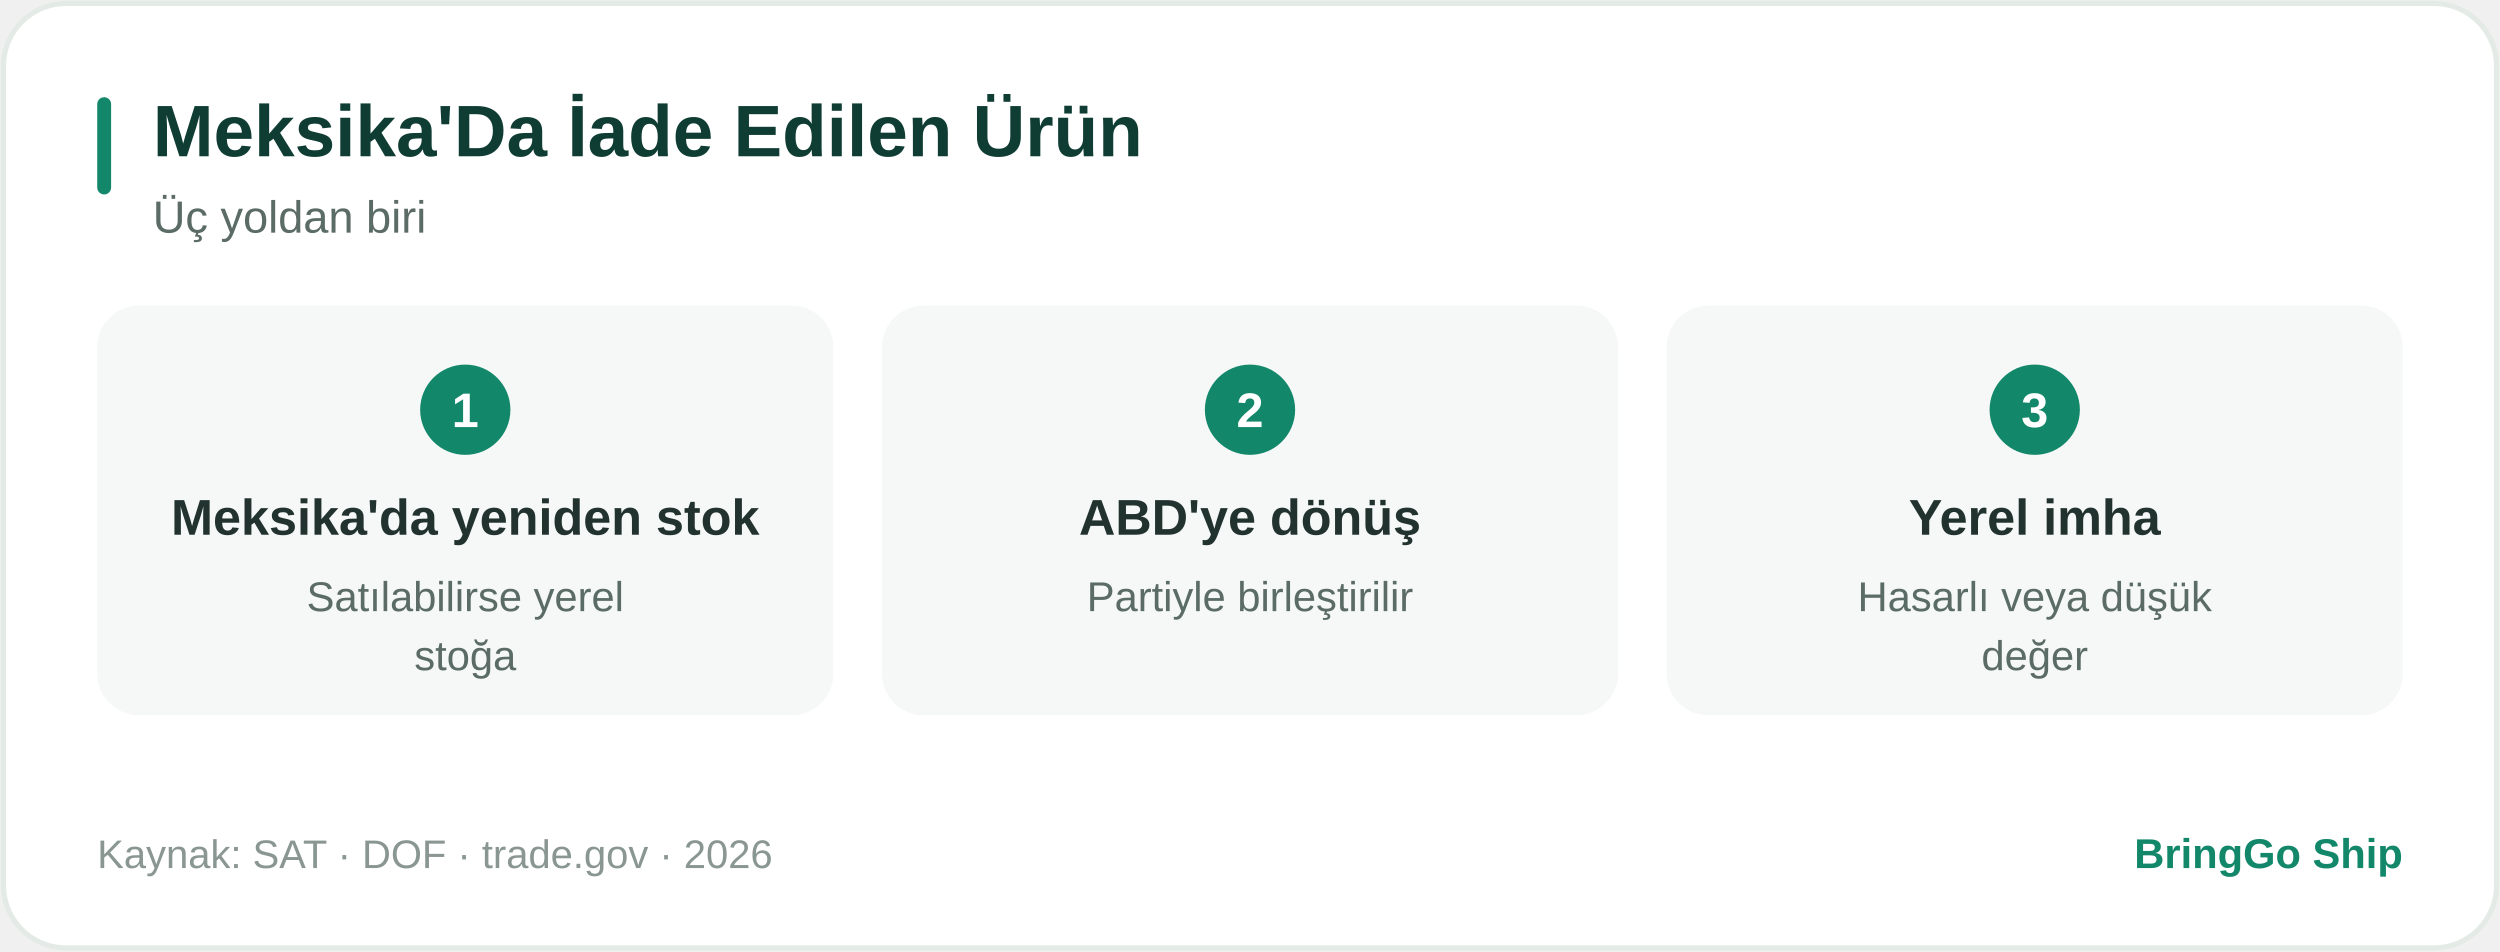
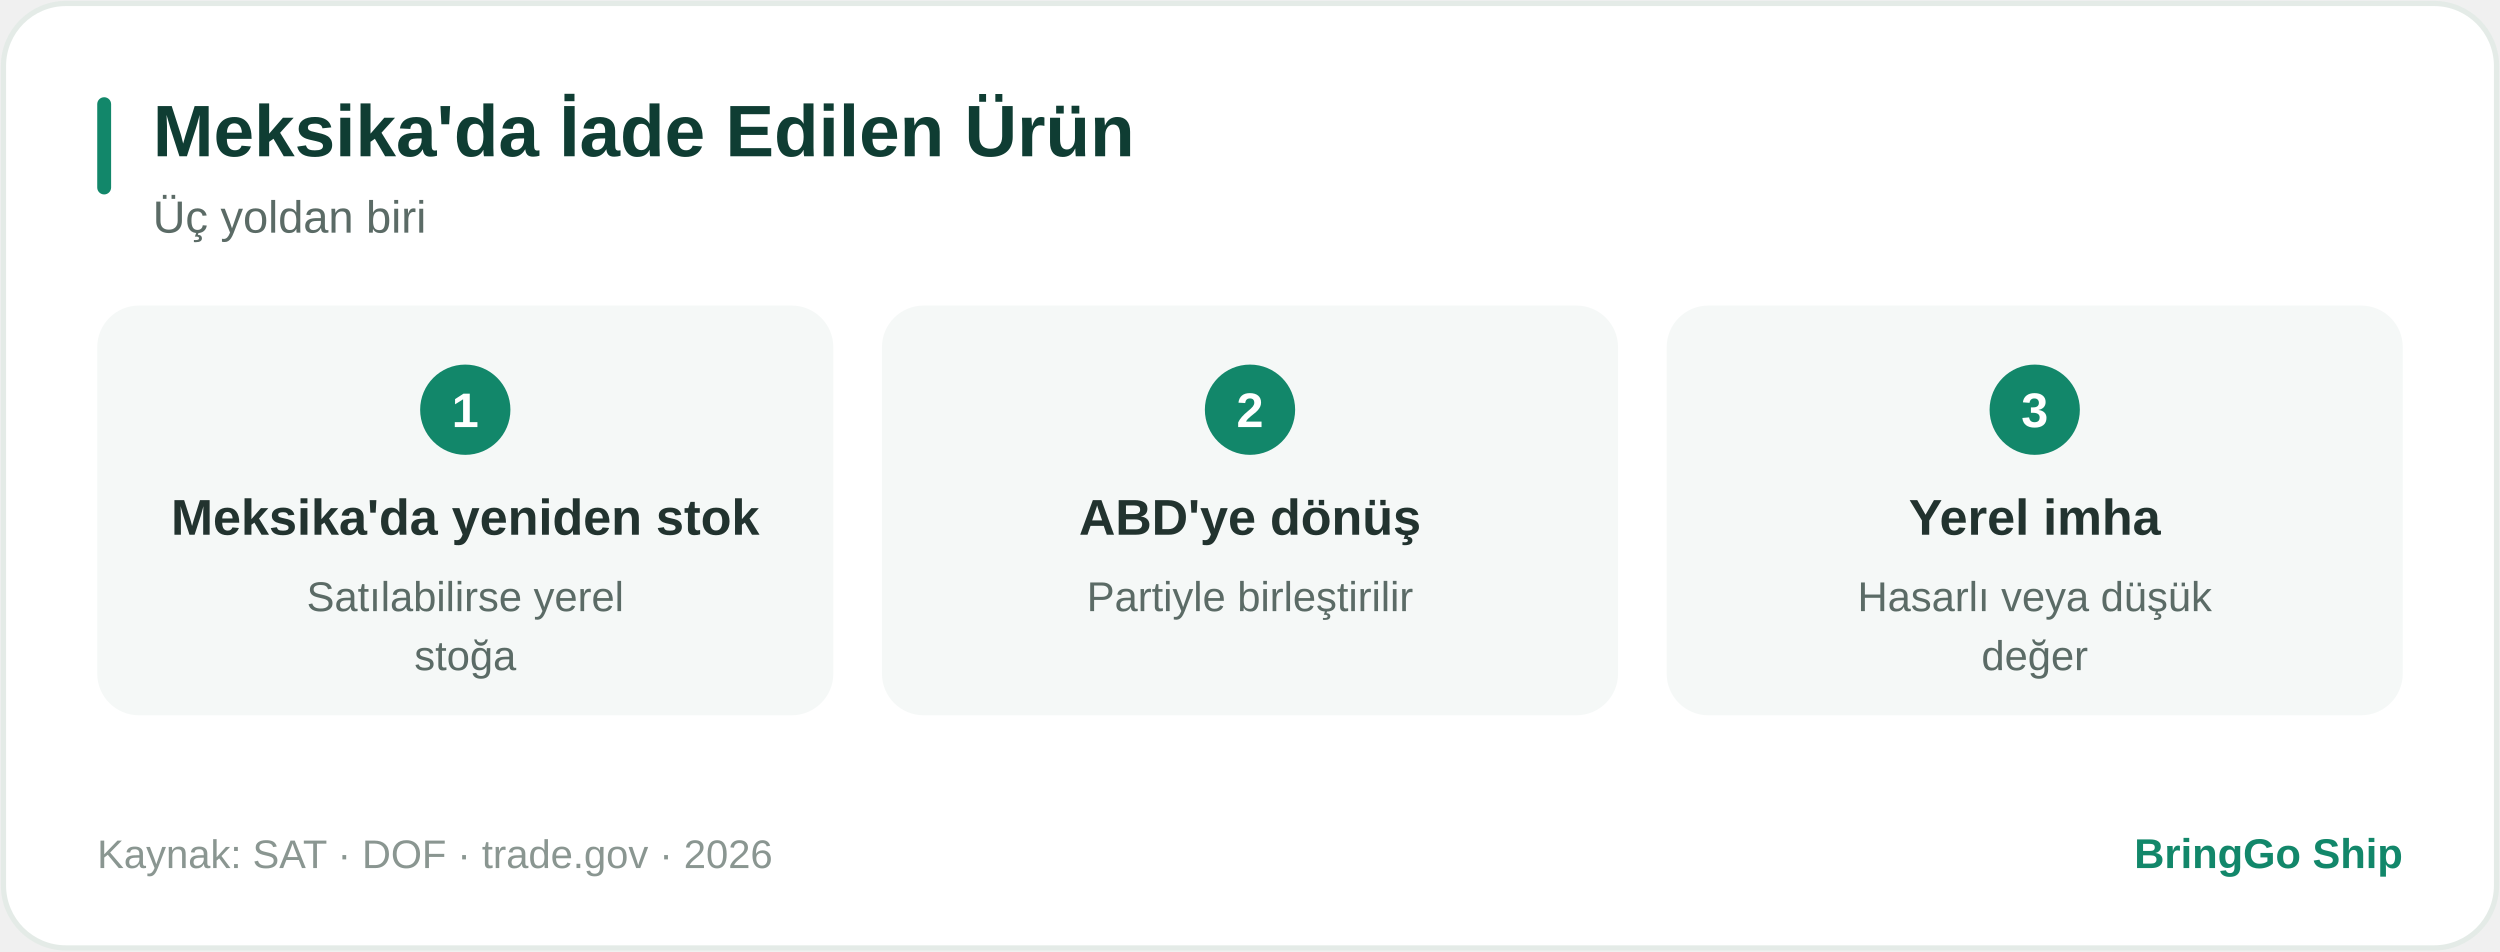
<svg xmlns="http://www.w3.org/2000/svg" width="720" height="274" viewBox="0 0 720 274" role="img">
  <style>
text{font-family:Arial,Helvetica,sans-serif}
.card{fill:#ffffff;stroke:#e4ebe7;stroke-width:1.5}
.row{fill:#f5f8f7}.pill{fill:#E1F5EE}.hi{fill:#1f9d5f}.mut{fill:#eef1f0}
.acc{fill:#12876A}.circ{fill:#12876A}.rd{fill:#fbe9e7}.am{fill:#fbf1dd}.tl{fill:#E1F5EE}.ln{stroke:#dbe6e1}
.tt{fill:#0F3D33;font-weight:bold}.ts{fill:#5b6b66}.tl2{fill:#22332f}
.tv{fill:#0F6E56;font-weight:bold}.tm{fill:#5b6b66;font-weight:bold}.tw{fill:#ffffff;font-weight:bold}
.tf{fill:#8a9691}.tb{fill:#12876A;font-weight:bold}.big{fill:#0F3D33;font-weight:bold}
.trd{fill:#a3392c;font-weight:bold}.tam{fill:#8a5a12;font-weight:bold}.ttl{fill:#0F6E56;font-weight:bold}
@media (prefers-color-scheme:dark){
.card{fill:#16211e;stroke:#2c3a35}
.row{fill:#1d2b27}.pill{fill:#123a2e}.hi{fill:#1f9d5f}.mut{fill:#28352f}
.acc{fill:#2fae7e}.circ{fill:#2fae7e}.rd{fill:#3a201c}.am{fill:#352a15}.tl{fill:#123a2e}
.tt{fill:#d7f2e6}.ts{fill:#8fa79d}.tl2{fill:#cfe0d9}
.tv{fill:#6fe0b0}.tm{fill:#9db3a9}.tw{fill:#ffffff}
.tf{fill:#6d8279}.tb{fill:#57d3a3}.big{fill:#d7f2e6}
.trd{fill:#f0a99e}.tam{fill:#e6c281}.ttl{fill:#6fe0b0}.ln{stroke:#31423c}}
</style>
  <rect x="1" y="1" width="718" height="272" rx="18" class="card" />
  <rect x="28" y="28" width="4" height="28" rx="2" class="acc" />
-   <text x="44" y="45" font-size="21" class="tt">Meksika'Da İade Edilen Ürün</text>
+   <text x="44" y="45" font-size="21" class="tt">Meksika'da İade Edilen Ürün</text>
  <text x="44" y="67" font-size="13" class="ts">Üç yoldan biri</text>
  <g transform="translate(0,88)">
    <rect x="28" y="0" width="212" height="118" rx="12" class="row" />
    <circle cx="134" cy="30" r="13" class="circ" />
    <text x="134" y="35" text-anchor="middle" font-size="14" class="tw">1</text>
    <text x="134" y="66" text-anchor="middle" font-size="14.5" class="tl2" font-weight="bold">Meksika'da yeniden stok</text>
    <text x="134" y="88" text-anchor="middle" font-size="12" class="ts">Satılabilirse yerel</text>
    <text x="134" y="105" text-anchor="middle" font-size="12" class="ts">stoğa</text>
    <rect x="254" y="0" width="212" height="118" rx="12" class="row" />
    <circle cx="360" cy="30" r="13" class="circ" />
    <text x="360" y="35" text-anchor="middle" font-size="14" class="tw">2</text>
    <text x="360" y="66" text-anchor="middle" font-size="14.5" class="tl2" font-weight="bold">ABD'ye dönüş</text>
    <text x="360" y="88" text-anchor="middle" font-size="12" class="ts">Partiyle birleştirilir</text>
    <rect x="480" y="0" width="212" height="118" rx="12" class="row" />
    <circle cx="586" cy="30" r="13" class="circ" />
    <text x="586" y="35" text-anchor="middle" font-size="14" class="tw">3</text>
    <text x="586" y="66" text-anchor="middle" font-size="14.5" class="tl2" font-weight="bold">Yerel imha</text>
    <text x="586" y="88" text-anchor="middle" font-size="12" class="ts">Hasarlı veya düşük</text>
    <text x="586" y="105" text-anchor="middle" font-size="12" class="ts">değer</text>
  </g>
  <text x="28" y="250" font-size="11.5" class="tf">Kaynak: SAT · DOF · trade.gov · 2026</text>
  <text x="692" y="250" text-anchor="end" font-size="12" class="tb">BringGo Ship</text>
</svg>
